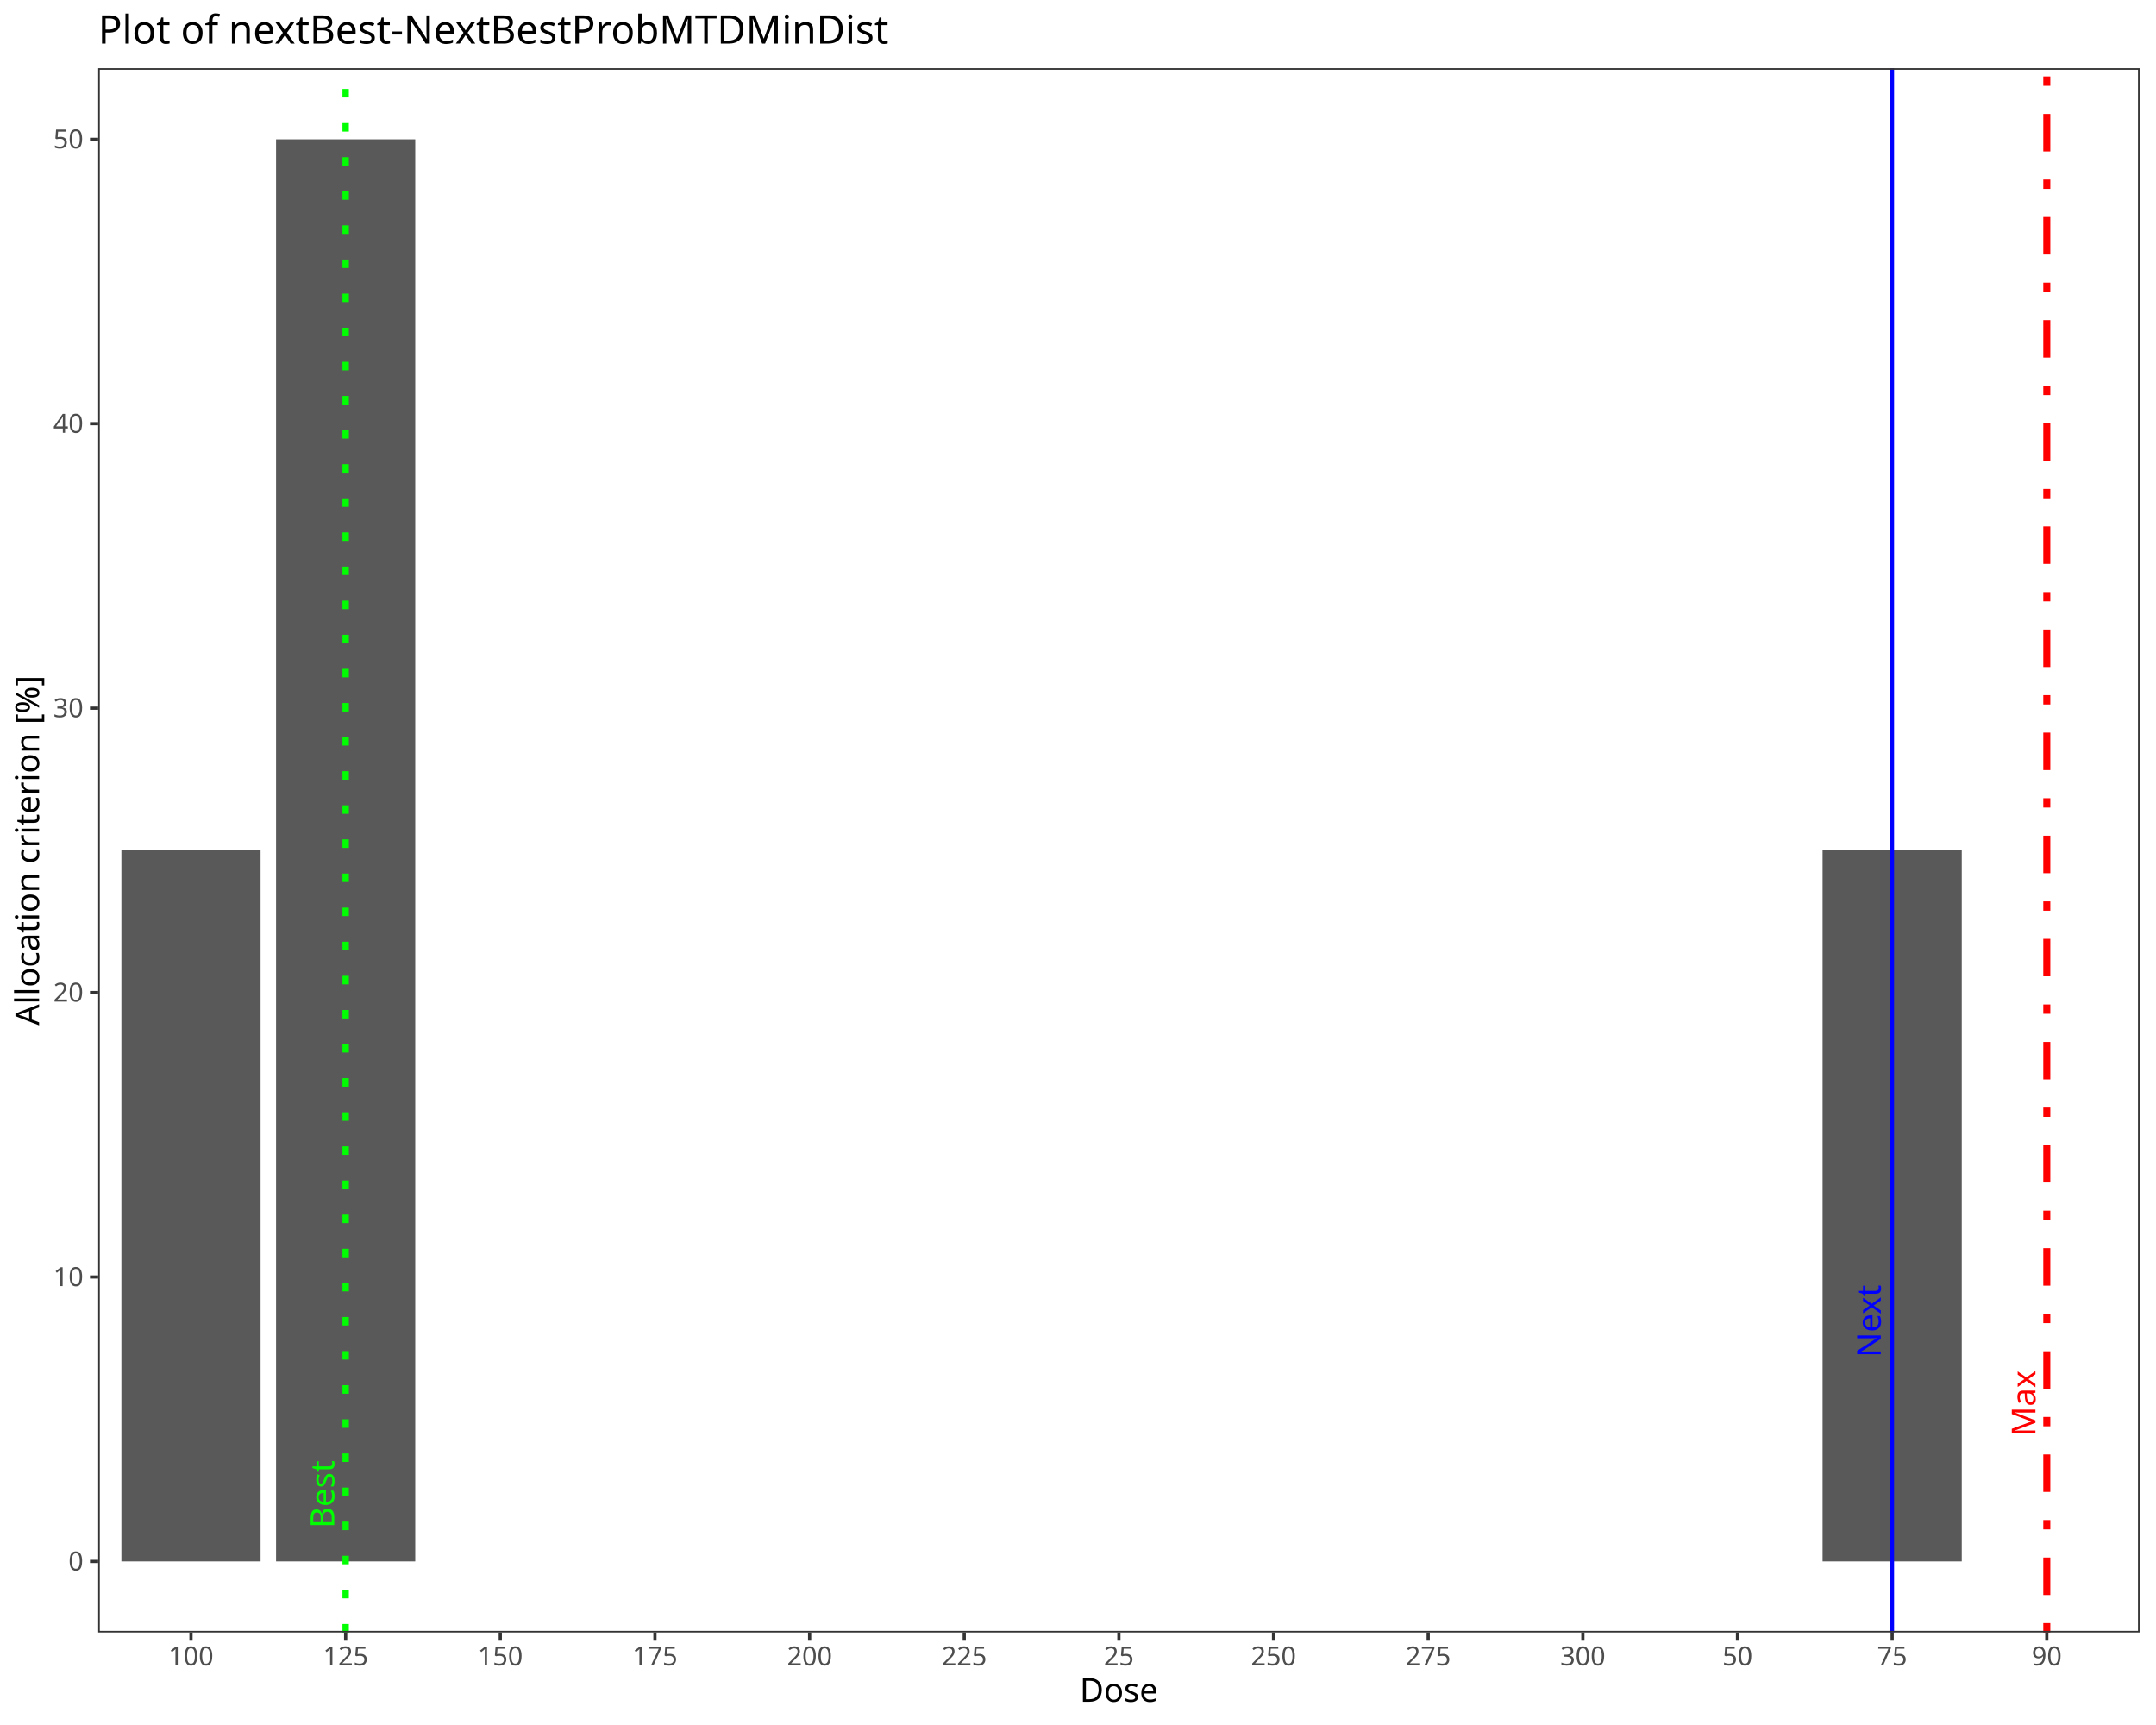
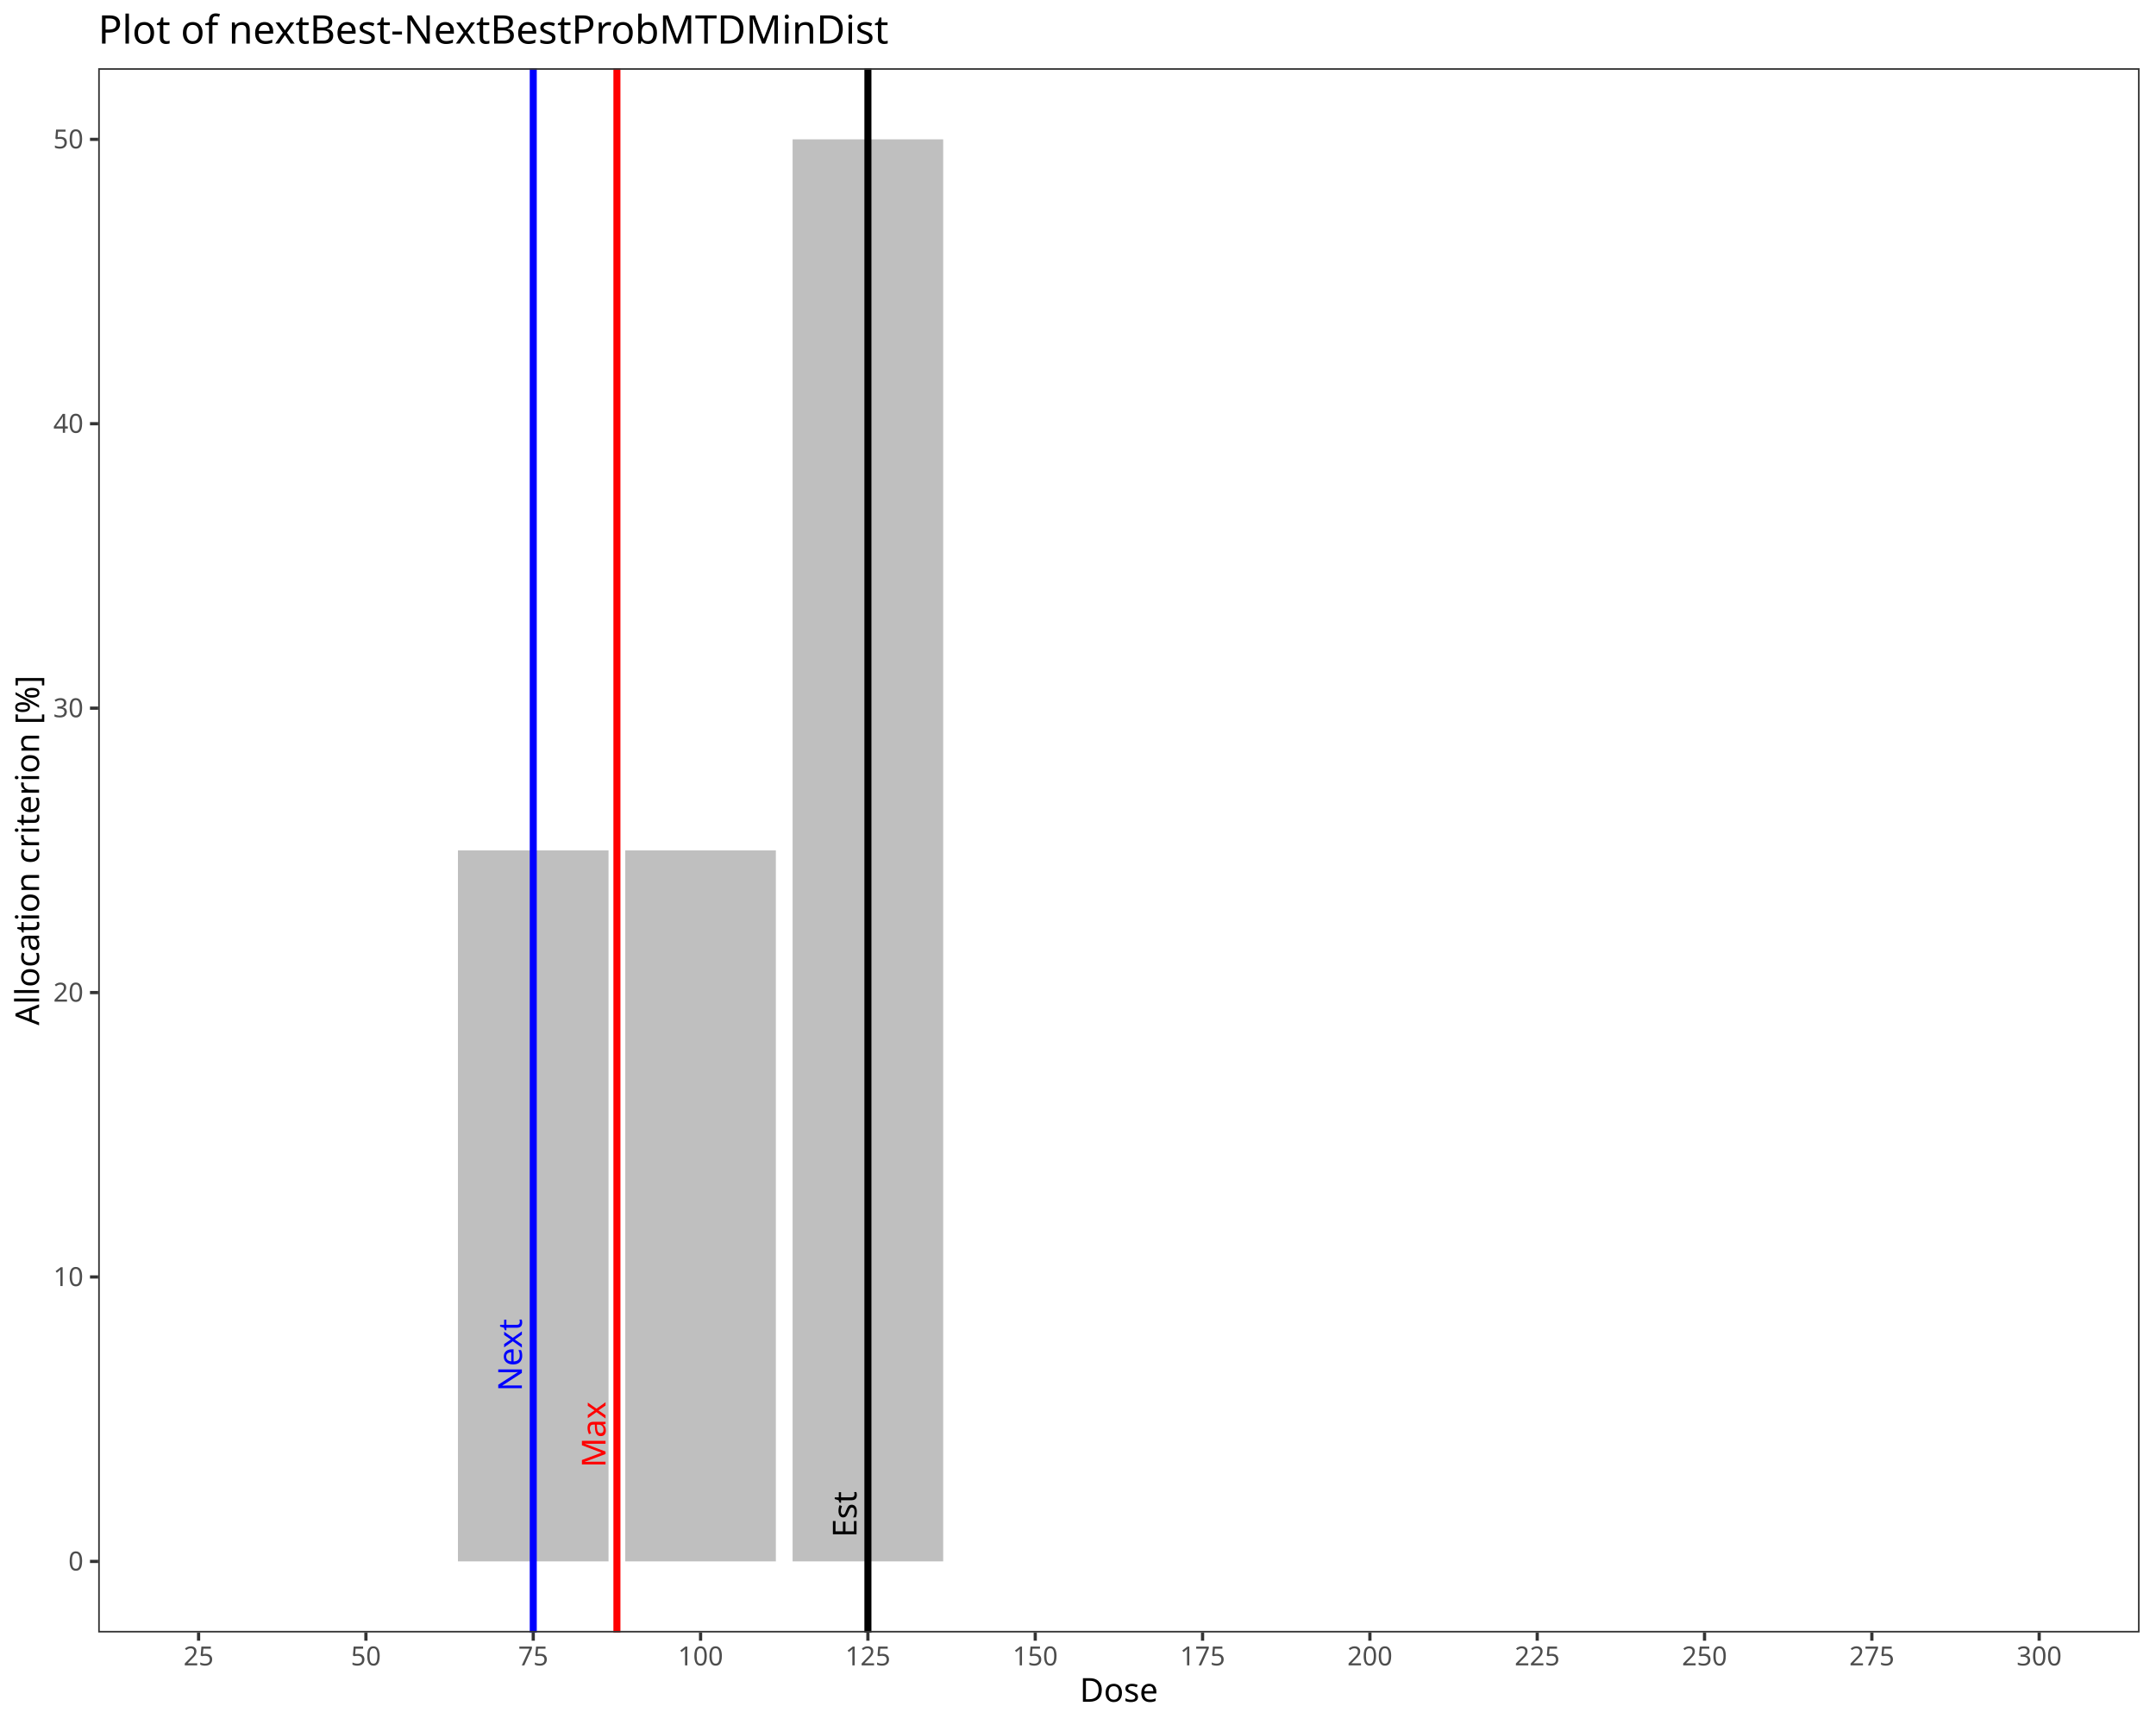
<svg xmlns="http://www.w3.org/2000/svg" class="svglite" data-engine-version="2.0" width="720.00pt" height="576.00pt" viewBox="0 0 720.00 576.00">
  <defs>
    <style type="text/css">
    .svglite line, .svglite polyline, .svglite polygon, .svglite path, .svglite rect, .svglite circle {
      fill: none;
      stroke: #000000;
      stroke-linecap: round;
      stroke-linejoin: round;
      stroke-miterlimit: 10.00;
    }
  </style>
  </defs>
  <rect width="100%" height="100%" style="stroke: none; fill: #FFFFFF;" />
  <defs>
    <clipPath id="cpMC4wMHw3MjAuMDB8MC4wMHw1NzYuMDA=">
      <rect x="0.00" y="0.00" width="720.00" height="576.00" />
    </clipPath>
  </defs>
  <g clip-path="url(#cpMC4wMHw3MjAuMDB8MC4wMHw1NzYuMDA=)">
    <rect x="0.00" y="0.00" width="720.00" height="576.00" style="stroke-width: 1.07; stroke: #FFFFFF; fill: #FFFFFF;" />
  </g>
  <defs>
    <clipPath id="cpMzIuNzl8NzE0LjUyfDIyLjc4fDU0NS4xMQ==">
      <rect x="32.79" y="22.78" width="681.73" height="522.33" />
    </clipPath>
  </defs>
  <g clip-path="url(#cpMzIuNzl8NzE0LjUyfDIyLjc4fDU0NS4xMQ==)">
    <rect x="32.79" y="22.78" width="681.73" height="522.33" style="stroke-width: 1.07; stroke: none; fill: #FFFFFF;" />
-     <rect x="350.42" y="521.37" width="46.48" height="0.00" style="stroke-width: 1.07; stroke: none; stroke-linecap: square; stroke-linejoin: miter; fill: #595959;" />
-     <rect x="557.00" y="521.37" width="46.48" height="0.00" style="stroke-width: 1.07; stroke: none; stroke-linecap: square; stroke-linejoin: miter; fill: #595959;" />
-     <rect x="608.65" y="283.95" width="46.48" height="237.42" style="stroke-width: 1.07; stroke: none; stroke-linecap: square; stroke-linejoin: miter; fill: #595959;" />
-     <rect x="40.54" y="283.95" width="46.48" height="237.42" style="stroke-width: 1.07; stroke: none; stroke-linecap: square; stroke-linejoin: miter; fill: #595959;" />
-     <rect x="92.19" y="46.53" width="46.48" height="474.84" style="stroke-width: 1.07; stroke: none; stroke-linecap: square; stroke-linejoin: miter; fill: #595959;" />
-     <rect x="143.83" y="521.37" width="46.48" height="0.00" style="stroke-width: 1.07; stroke: none; stroke-linecap: square; stroke-linejoin: miter; fill: #595959;" />
-     <rect x="195.48" y="521.37" width="46.48" height="0.00" style="stroke-width: 1.07; stroke: none; stroke-linecap: square; stroke-linejoin: miter; fill: #595959;" />
-     <rect x="247.12" y="521.37" width="46.48" height="0.00" style="stroke-width: 1.07; stroke: none; stroke-linecap: square; stroke-linejoin: miter; fill: #595959;" />
-     <rect x="298.77" y="521.37" width="46.48" height="0.00" style="stroke-width: 1.07; stroke: none; stroke-linecap: square; stroke-linejoin: miter; fill: #595959;" />
-     <rect x="402.06" y="521.37" width="46.48" height="0.00" style="stroke-width: 1.07; stroke: none; stroke-linecap: square; stroke-linejoin: miter; fill: #595959;" />
-     <rect x="453.71" y="521.37" width="46.48" height="0.00" style="stroke-width: 1.07; stroke: none; stroke-linecap: square; stroke-linejoin: miter; fill: #595959;" />
-     <rect x="505.35" y="521.37" width="46.48" height="0.00" style="stroke-width: 1.07; stroke: none; stroke-linecap: square; stroke-linejoin: miter; fill: #595959;" />
-     <line x1="115.43" y1="545.11" x2="115.43" y2="22.78" style="stroke-width: 2.13; stroke: #00FF00; stroke-dasharray: 2.85,8.54; stroke-linecap: butt;" />
-     <text transform="translate(111.63,510.32) rotate(-90)" style="font-size: 11.04px; fill: #00FF00; font-family: sans;" textLength="22.10px" lengthAdjust="spacingAndGlyphs">Best</text>
-     <line x1="683.53" y1="545.11" x2="683.53" y2="22.78" style="stroke-width: 2.35; stroke: #FF0000; stroke-dasharray: 3.13,9.39,12.52,9.39; stroke-linecap: butt;" />
-     <text transform="translate(679.73,479.64) rotate(-90)" style="font-size: 11.04px; fill: #FF0000; font-family: sans;" textLength="20.86px" lengthAdjust="spacingAndGlyphs">Max</text>
-     <line x1="631.89" y1="545.11" x2="631.89" y2="22.78" style="stroke-width: 1.28; stroke: #0000FF; stroke-linecap: butt;" />
-     <text transform="translate(628.09,453.25) rotate(-90)" style="font-size: 11.04px; fill: #0000FF; font-family: sans;" textLength="22.71px" lengthAdjust="spacingAndGlyphs">Next</text>
+     <rect x="41.18" y="521.37" width="50.29" height="0.00" style="stroke-width: 1.07; stroke: none; stroke-linecap: square; stroke-linejoin: miter; fill: #BFBFBF;" />
+     <rect x="97.05" y="521.37" width="50.29" height="0.00" style="stroke-width: 1.07; stroke: none; stroke-linecap: square; stroke-linejoin: miter; fill: #BFBFBF;" />
+     <rect x="152.93" y="283.95" width="50.29" height="237.42" style="stroke-width: 1.07; stroke: none; stroke-linecap: square; stroke-linejoin: miter; fill: #BFBFBF;" />
+     <rect x="208.81" y="283.95" width="50.29" height="237.42" style="stroke-width: 1.07; stroke: none; stroke-linecap: square; stroke-linejoin: miter; fill: #BFBFBF;" />
+     <rect x="264.69" y="46.53" width="50.29" height="474.84" style="stroke-width: 1.07; stroke: none; stroke-linecap: square; stroke-linejoin: miter; fill: #BFBFBF;" />
+     <rect x="320.57" y="521.37" width="50.29" height="0.00" style="stroke-width: 1.07; stroke: none; stroke-linecap: square; stroke-linejoin: miter; fill: #BFBFBF;" />
+     <rect x="376.45" y="521.37" width="50.29" height="0.00" style="stroke-width: 1.07; stroke: none; stroke-linecap: square; stroke-linejoin: miter; fill: #BFBFBF;" />
+     <rect x="432.33" y="521.37" width="50.29" height="0.00" style="stroke-width: 1.07; stroke: none; stroke-linecap: square; stroke-linejoin: miter; fill: #BFBFBF;" />
+     <rect x="488.21" y="521.37" width="50.29" height="0.00" style="stroke-width: 1.07; stroke: none; stroke-linecap: square; stroke-linejoin: miter; fill: #BFBFBF;" />
+     <rect x="544.09" y="521.37" width="50.29" height="0.00" style="stroke-width: 1.07; stroke: none; stroke-linecap: square; stroke-linejoin: miter; fill: #BFBFBF;" />
+     <rect x="599.97" y="521.37" width="50.29" height="0.00" style="stroke-width: 1.07; stroke: none; stroke-linecap: square; stroke-linejoin: miter; fill: #BFBFBF;" />
+     <rect x="655.85" y="521.37" width="50.29" height="0.00" style="stroke-width: 1.07; stroke: none; stroke-linecap: square; stroke-linejoin: miter; fill: #BFBFBF;" />
+     <line x1="289.84" y1="545.11" x2="289.84" y2="22.78" style="stroke-width: 2.35; stroke-linecap: butt;" />
+     <text transform="translate(286.04,513.39) rotate(-90)" style="font-size: 11.04px; font-family: sans;" textLength="15.96px" lengthAdjust="spacingAndGlyphs">Est</text>
+     <line x1="206.02" y1="545.11" x2="206.02" y2="22.78" style="stroke-width: 2.35; stroke: #FF0000; stroke-linecap: butt;" />
+     <text transform="translate(202.22,490.07) rotate(-90)" style="font-size: 11.04px; fill: #FF0000; font-family: sans;" textLength="20.86px" lengthAdjust="spacingAndGlyphs">Max</text>
+     <line x1="178.08" y1="545.11" x2="178.08" y2="22.78" style="stroke-width: 2.35; stroke: #0000FF; stroke-linecap: butt;" />
+     <text transform="translate(174.28,464.60) rotate(-90)" style="font-size: 11.04px; fill: #0000FF; font-family: sans;" textLength="22.71px" lengthAdjust="spacingAndGlyphs">Next</text>
    <rect x="32.79" y="22.78" width="681.73" height="522.33" style="stroke-width: 1.07; stroke: #333333;" />
  </g>
  <g clip-path="url(#cpMC4wMHw3MjAuMDB8MC4wMHw1NzYuMDA=)">
    <text x="27.86" y="524.40" text-anchor="end" style="font-size: 8.80px; fill: #4D4D4D; font-family: sans;" textLength="4.89px" lengthAdjust="spacingAndGlyphs">0</text>
    <text x="27.86" y="429.43" text-anchor="end" style="font-size: 8.80px; fill: #4D4D4D; font-family: sans;" textLength="9.79px" lengthAdjust="spacingAndGlyphs">10</text>
    <text x="27.86" y="334.46" text-anchor="end" style="font-size: 8.80px; fill: #4D4D4D; font-family: sans;" textLength="9.79px" lengthAdjust="spacingAndGlyphs">20</text>
    <text x="27.86" y="239.49" text-anchor="end" style="font-size: 8.80px; fill: #4D4D4D; font-family: sans;" textLength="9.79px" lengthAdjust="spacingAndGlyphs">30</text>
    <text x="27.86" y="144.52" text-anchor="end" style="font-size: 8.80px; fill: #4D4D4D; font-family: sans;" textLength="9.79px" lengthAdjust="spacingAndGlyphs">40</text>
    <text x="27.86" y="49.55" text-anchor="end" style="font-size: 8.80px; fill: #4D4D4D; font-family: sans;" textLength="9.79px" lengthAdjust="spacingAndGlyphs">50</text>
    <polyline points="30.05,521.37 32.79,521.37 " style="stroke-width: 1.07; stroke: #333333; stroke-linecap: butt;" />
    <polyline points="30.05,426.40 32.79,426.40 " style="stroke-width: 1.07; stroke: #333333; stroke-linecap: butt;" />
    <polyline points="30.05,331.43 32.79,331.43 " style="stroke-width: 1.07; stroke: #333333; stroke-linecap: butt;" />
    <polyline points="30.05,236.46 32.79,236.46 " style="stroke-width: 1.07; stroke: #333333; stroke-linecap: butt;" />
    <polyline points="30.05,141.49 32.79,141.49 " style="stroke-width: 1.07; stroke: #333333; stroke-linecap: butt;" />
    <polyline points="30.05,46.53 32.79,46.53 " style="stroke-width: 1.07; stroke: #333333; stroke-linecap: butt;" />
-     <polyline points="63.78,547.85 63.78,545.11 " style="stroke-width: 1.07; stroke: #333333; stroke-linecap: butt;" />
-     <polyline points="115.43,547.85 115.43,545.11 " style="stroke-width: 1.07; stroke: #333333; stroke-linecap: butt;" />
-     <polyline points="167.07,547.85 167.07,545.11 " style="stroke-width: 1.07; stroke: #333333; stroke-linecap: butt;" />
-     <polyline points="218.72,547.85 218.72,545.11 " style="stroke-width: 1.07; stroke: #333333; stroke-linecap: butt;" />
-     <polyline points="270.37,547.85 270.37,545.11 " style="stroke-width: 1.07; stroke: #333333; stroke-linecap: butt;" />
-     <polyline points="322.01,547.85 322.01,545.11 " style="stroke-width: 1.07; stroke: #333333; stroke-linecap: butt;" />
-     <polyline points="373.66,547.85 373.66,545.11 " style="stroke-width: 1.07; stroke: #333333; stroke-linecap: butt;" />
-     <polyline points="425.30,547.85 425.30,545.11 " style="stroke-width: 1.07; stroke: #333333; stroke-linecap: butt;" />
-     <polyline points="476.95,547.85 476.95,545.11 " style="stroke-width: 1.07; stroke: #333333; stroke-linecap: butt;" />
-     <polyline points="528.60,547.85 528.60,545.11 " style="stroke-width: 1.07; stroke: #333333; stroke-linecap: butt;" />
-     <polyline points="580.24,547.85 580.24,545.11 " style="stroke-width: 1.07; stroke: #333333; stroke-linecap: butt;" />
-     <polyline points="631.89,547.85 631.89,545.11 " style="stroke-width: 1.07; stroke: #333333; stroke-linecap: butt;" />
-     <polyline points="683.53,547.85 683.53,545.11 " style="stroke-width: 1.07; stroke: #333333; stroke-linecap: butt;" />
-     <text x="63.78" y="556.10" text-anchor="middle" style="font-size: 8.80px; fill: #4D4D4D; font-family: sans;" textLength="14.68px" lengthAdjust="spacingAndGlyphs">100</text>
-     <text x="683.53" y="556.10" text-anchor="middle" style="font-size: 8.80px; fill: #4D4D4D; font-family: sans;" textLength="9.79px" lengthAdjust="spacingAndGlyphs">90</text>
-     <text x="373.66" y="556.10" text-anchor="middle" style="font-size: 8.80px; fill: #4D4D4D; font-family: sans;" textLength="9.79px" lengthAdjust="spacingAndGlyphs">25</text>
-     <text x="218.72" y="556.10" text-anchor="middle" style="font-size: 8.80px; fill: #4D4D4D; font-family: sans;" textLength="14.68px" lengthAdjust="spacingAndGlyphs">175</text>
-     <text x="115.43" y="556.10" text-anchor="middle" style="font-size: 8.80px; fill: #4D4D4D; font-family: sans;" textLength="14.68px" lengthAdjust="spacingAndGlyphs">125</text>
-     <text x="167.07" y="556.10" text-anchor="middle" style="font-size: 8.80px; fill: #4D4D4D; font-family: sans;" textLength="14.68px" lengthAdjust="spacingAndGlyphs">150</text>
-     <text x="270.37" y="556.10" text-anchor="middle" style="font-size: 8.80px; fill: #4D4D4D; font-family: sans;" textLength="14.68px" lengthAdjust="spacingAndGlyphs">200</text>
-     <text x="322.01" y="556.10" text-anchor="middle" style="font-size: 8.80px; fill: #4D4D4D; font-family: sans;" textLength="14.68px" lengthAdjust="spacingAndGlyphs">225</text>
-     <text x="528.60" y="556.10" text-anchor="middle" style="font-size: 8.80px; fill: #4D4D4D; font-family: sans;" textLength="14.68px" lengthAdjust="spacingAndGlyphs">300</text>
-     <text x="425.30" y="556.10" text-anchor="middle" style="font-size: 8.80px; fill: #4D4D4D; font-family: sans;" textLength="14.68px" lengthAdjust="spacingAndGlyphs">250</text>
-     <text x="476.95" y="556.10" text-anchor="middle" style="font-size: 8.80px; fill: #4D4D4D; font-family: sans;" textLength="14.68px" lengthAdjust="spacingAndGlyphs">275</text>
-     <text x="580.24" y="556.10" text-anchor="middle" style="font-size: 8.80px; fill: #4D4D4D; font-family: sans;" textLength="9.79px" lengthAdjust="spacingAndGlyphs">50</text>
-     <text x="631.89" y="556.10" text-anchor="middle" style="font-size: 8.80px; fill: #4D4D4D; font-family: sans;" textLength="9.79px" lengthAdjust="spacingAndGlyphs">75</text>
+     <polyline points="66.32,547.85 66.32,545.11 " style="stroke-width: 1.07; stroke: #333333; stroke-linecap: butt;" />
+     <polyline points="122.20,547.85 122.20,545.11 " style="stroke-width: 1.07; stroke: #333333; stroke-linecap: butt;" />
+     <polyline points="178.08,547.85 178.08,545.11 " style="stroke-width: 1.07; stroke: #333333; stroke-linecap: butt;" />
+     <polyline points="233.96,547.85 233.96,545.11 " style="stroke-width: 1.07; stroke: #333333; stroke-linecap: butt;" />
+     <polyline points="289.84,547.85 289.84,545.11 " style="stroke-width: 1.07; stroke: #333333; stroke-linecap: butt;" />
+     <polyline points="345.72,547.85 345.72,545.11 " style="stroke-width: 1.07; stroke: #333333; stroke-linecap: butt;" />
+     <polyline points="401.60,547.85 401.60,545.11 " style="stroke-width: 1.07; stroke: #333333; stroke-linecap: butt;" />
+     <polyline points="457.48,547.85 457.48,545.11 " style="stroke-width: 1.07; stroke: #333333; stroke-linecap: butt;" />
+     <polyline points="513.36,547.85 513.36,545.11 " style="stroke-width: 1.07; stroke: #333333; stroke-linecap: butt;" />
+     <polyline points="569.23,547.85 569.23,545.11 " style="stroke-width: 1.07; stroke: #333333; stroke-linecap: butt;" />
+     <polyline points="625.11,547.85 625.11,545.11 " style="stroke-width: 1.07; stroke: #333333; stroke-linecap: butt;" />
+     <polyline points="680.99,547.85 680.99,545.11 " style="stroke-width: 1.07; stroke: #333333; stroke-linecap: butt;" />
+     <text x="66.32" y="556.10" text-anchor="middle" style="font-size: 8.80px; fill: #4D4D4D; font-family: sans;" textLength="9.79px" lengthAdjust="spacingAndGlyphs">25</text>
+     <text x="680.99" y="556.10" text-anchor="middle" style="font-size: 8.80px; fill: #4D4D4D; font-family: sans;" textLength="14.68px" lengthAdjust="spacingAndGlyphs">300</text>
+     <text x="345.72" y="556.10" text-anchor="middle" style="font-size: 8.80px; fill: #4D4D4D; font-family: sans;" textLength="14.68px" lengthAdjust="spacingAndGlyphs">150</text>
+     <text x="178.08" y="556.10" text-anchor="middle" style="font-size: 8.80px; fill: #4D4D4D; font-family: sans;" textLength="9.79px" lengthAdjust="spacingAndGlyphs">75</text>
+     <text x="122.20" y="556.10" text-anchor="middle" style="font-size: 8.80px; fill: #4D4D4D; font-family: sans;" textLength="9.79px" lengthAdjust="spacingAndGlyphs">50</text>
+     <text x="233.96" y="556.10" text-anchor="middle" style="font-size: 8.80px; fill: #4D4D4D; font-family: sans;" textLength="14.68px" lengthAdjust="spacingAndGlyphs">100</text>
+     <text x="289.84" y="556.10" text-anchor="middle" style="font-size: 8.80px; fill: #4D4D4D; font-family: sans;" textLength="14.68px" lengthAdjust="spacingAndGlyphs">125</text>
+     <text x="513.36" y="556.10" text-anchor="middle" style="font-size: 8.80px; fill: #4D4D4D; font-family: sans;" textLength="14.68px" lengthAdjust="spacingAndGlyphs">225</text>
+     <text x="401.60" y="556.10" text-anchor="middle" style="font-size: 8.80px; fill: #4D4D4D; font-family: sans;" textLength="14.68px" lengthAdjust="spacingAndGlyphs">175</text>
+     <text x="457.48" y="556.10" text-anchor="middle" style="font-size: 8.80px; fill: #4D4D4D; font-family: sans;" textLength="14.68px" lengthAdjust="spacingAndGlyphs">200</text>
+     <text x="569.23" y="556.10" text-anchor="middle" style="font-size: 8.80px; fill: #4D4D4D; font-family: sans;" textLength="14.68px" lengthAdjust="spacingAndGlyphs">250</text>
+     <text x="625.11" y="556.10" text-anchor="middle" style="font-size: 8.80px; fill: #4D4D4D; font-family: sans;" textLength="14.68px" lengthAdjust="spacingAndGlyphs">275</text>
    <text x="373.66" y="568.24" text-anchor="middle" style="font-size: 11.00px; font-family: sans;" textLength="25.69px" lengthAdjust="spacingAndGlyphs">Dose</text>
    <text transform="translate(13.05,283.95) rotate(-90)" text-anchor="middle" style="font-size: 11.00px; font-family: sans;" textLength="108.83px" lengthAdjust="spacingAndGlyphs">Allocation criterion [%]</text>
    <text x="32.79" y="14.56" style="font-size: 13.20px; font-family: sans;" textLength="250.93px" lengthAdjust="spacingAndGlyphs">Plot of nextBest-NextBestProbMTDMinDist</text>
  </g>
</svg>
